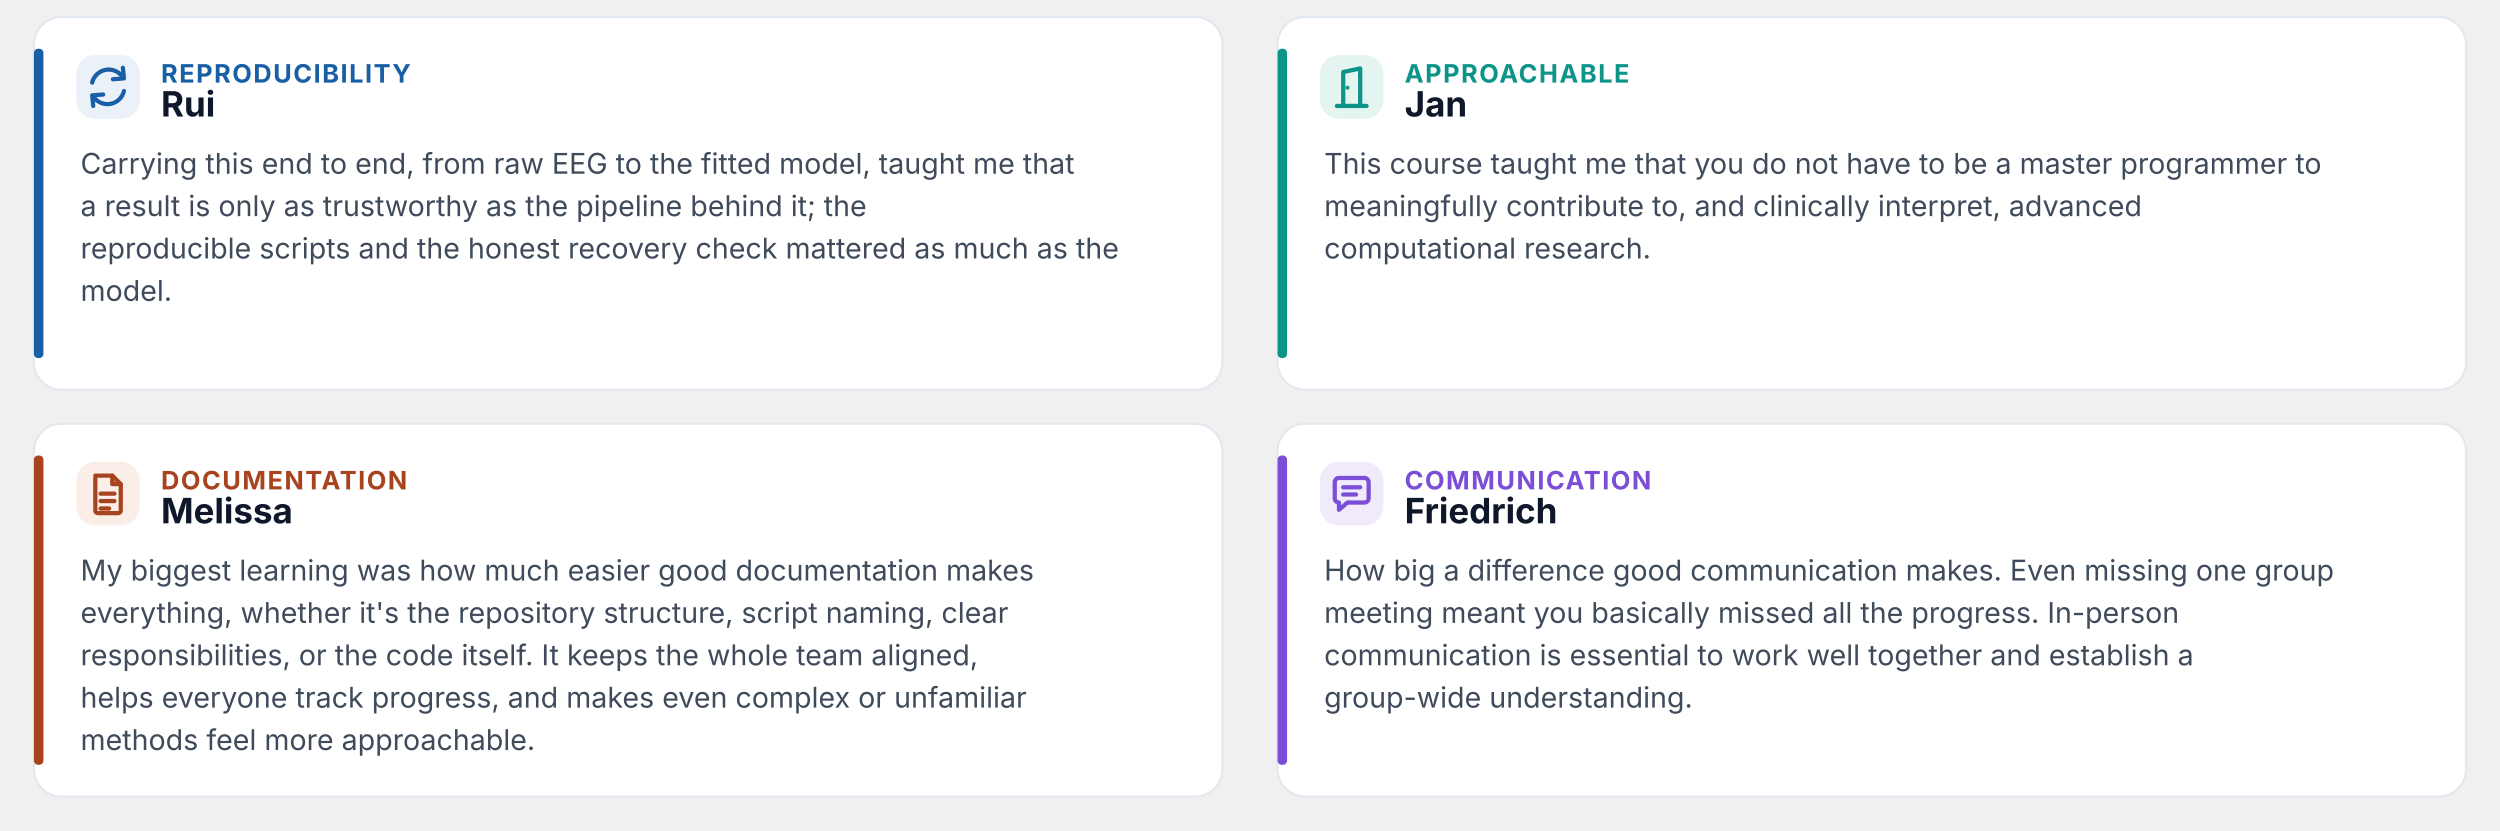
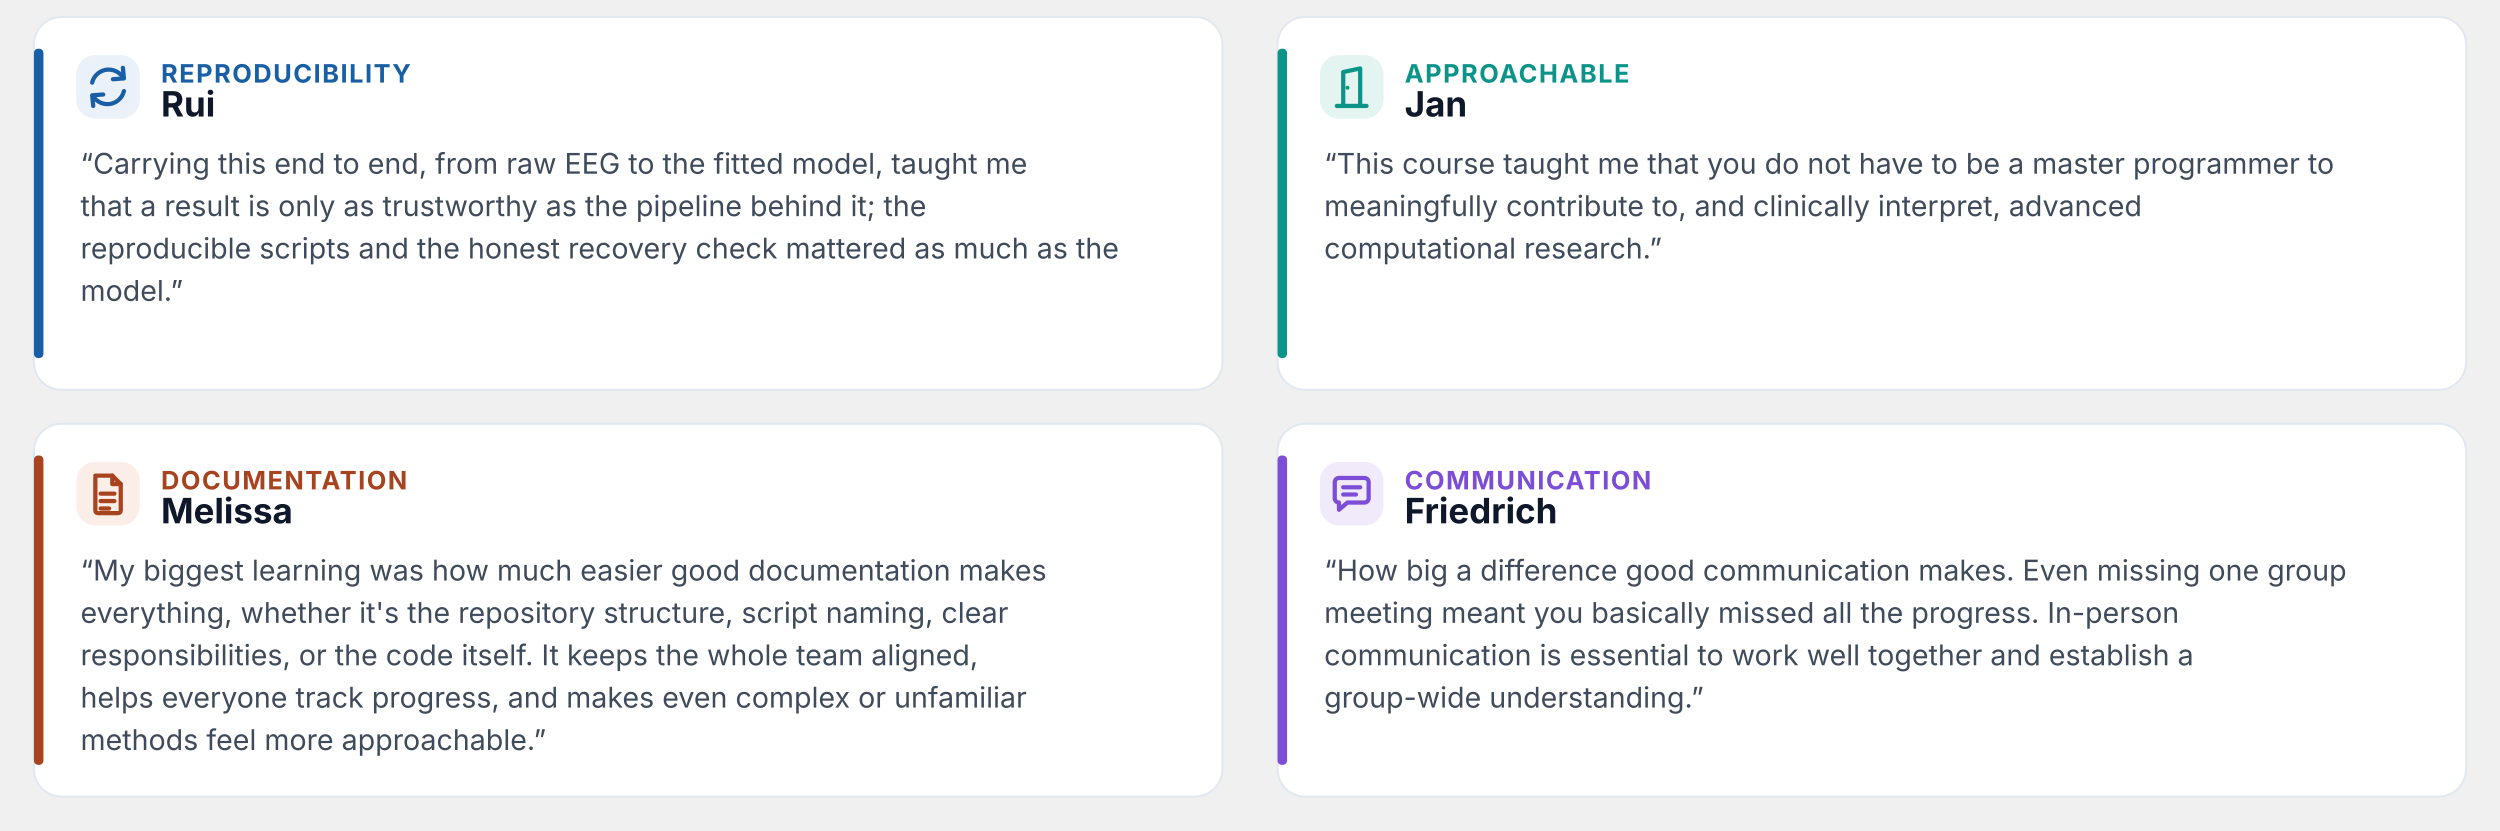
<svg xmlns="http://www.w3.org/2000/svg" viewBox="0 0 1180 392" font-family="-apple-system, BlinkMacSystemFont, 'Segoe UI', 'Inter', Helvetica, Arial, sans-serif">
  <rect x="16" y="8" width="561" height="176" rx="13" fill="#ffffff" stroke="#e2e8f0" stroke-width="1" />
  <rect x="16" y="23" width="4.5" height="146" rx="2" fill="#185FA5" />
  <rect x="36" y="26" width="30" height="30" rx="9" fill="#eaf1f9" />
  <g transform="translate(40,30)" fill="none" stroke="#185FA5" stroke-width="2" stroke-linecap="round" stroke-linejoin="round">
    <path d="M3.5 9 A 8 8 0 0 1 18 6.5" />
    <polyline points="18,2 18.5,7 13.3,7.4" />
    <path d="M18.5 13 A 8 8 0 0 1 4 15.5" />
    <polyline points="4,20 3.5,15 8.7,14.6" />
  </g>
  <text x="76" y="39" fill="#185FA5" font-size="12" font-weight="700" text-anchor="start" font-family="-apple-system, BlinkMacSystemFont, 'Segoe UI', 'Inter', Helvetica, Arial, sans-serif" letter-spacing="0.7">REPRODUCIBILITY</text>
  <text x="76" y="55" fill="#0f172a" font-size="16.5" font-weight="700" text-anchor="start" font-family="-apple-system, BlinkMacSystemFont, 'Segoe UI', 'Inter', Helvetica, Arial, sans-serif">Rui</text>
-   <text x="38" y="82" fill="#3f4b5b" font-size="13.5" font-weight="400" text-anchor="start" font-family="-apple-system, BlinkMacSystemFont, 'Segoe UI', 'Inter', Helvetica, Arial, sans-serif">Carrying this end to end, from raw EEG to the fitted model, taught me that</text>
-   <text x="38" y="102" fill="#3f4b5b" font-size="13.5" font-weight="400" text-anchor="start" font-family="-apple-system, BlinkMacSystemFont, 'Segoe UI', 'Inter', Helvetica, Arial, sans-serif">a result is only as trustworthy as the pipeline behind it; the</text>
+   <text x="38" y="82" fill="#3f4b5b" font-size="13.5" font-weight="400" text-anchor="start" font-family="-apple-system, BlinkMacSystemFont, 'Segoe UI', 'Inter', Helvetica, Arial, sans-serif">“Carrying this end to end, from raw EEG to the fitted model, taught me</text>
+   <text x="38" y="102" fill="#3f4b5b" font-size="13.5" font-weight="400" text-anchor="start" font-family="-apple-system, BlinkMacSystemFont, 'Segoe UI', 'Inter', Helvetica, Arial, sans-serif">that a result is only as trustworthy as the pipeline behind it; the</text>
  <text x="38" y="122" fill="#3f4b5b" font-size="13.5" font-weight="400" text-anchor="start" font-family="-apple-system, BlinkMacSystemFont, 'Segoe UI', 'Inter', Helvetica, Arial, sans-serif">reproducible scripts and the honest recovery check mattered as much as the</text>
-   <text x="38" y="142" fill="#3f4b5b" font-size="13.5" font-weight="400" text-anchor="start" font-family="-apple-system, BlinkMacSystemFont, 'Segoe UI', 'Inter', Helvetica, Arial, sans-serif">model.</text>
+   <text x="38" y="142" fill="#3f4b5b" font-size="13.5" font-weight="400" text-anchor="start" font-family="-apple-system, BlinkMacSystemFont, 'Segoe UI', 'Inter', Helvetica, Arial, sans-serif">model.”</text>
  <rect x="16" y="200" width="561" height="176" rx="13" fill="#ffffff" stroke="#e2e8f0" stroke-width="1" />
  <rect x="16" y="215" width="4.5" height="146" rx="2" fill="#a8431f" />
  <rect x="36" y="218" width="30" height="30" rx="9" fill="#fbeee8" />
  <g transform="translate(40,222)" fill="none" stroke="#a8431f" stroke-width="2" stroke-linecap="round" stroke-linejoin="round">
    <path d="M5 2.5 h8 l4 4 v12.5 a1.2 1.2 0 0 1 -1.2 1.2 H6.2 a1.2 1.2 0 0 1 -1.2 -1.2 V3.7 a1.2 1.2 0 0 1 1.2 -1.2 z" />
    <polyline points="13,2.5 13,6.5 17,6.5" />
    <line x1="7.5" y1="11" x2="14" y2="11" />
    <line x1="7.5" y1="14.5" x2="14" y2="14.5" />
    <line x1="7.5" y1="18" x2="11.5" y2="18" />
  </g>
  <text x="76" y="231" fill="#a8431f" font-size="12" font-weight="700" text-anchor="start" font-family="-apple-system, BlinkMacSystemFont, 'Segoe UI', 'Inter', Helvetica, Arial, sans-serif" letter-spacing="0.7">DOCUMENTATION</text>
  <text x="76" y="247" fill="#0f172a" font-size="16.5" font-weight="700" text-anchor="start" font-family="-apple-system, BlinkMacSystemFont, 'Segoe UI', 'Inter', Helvetica, Arial, sans-serif">Melissa</text>
-   <text x="38" y="274" fill="#3f4b5b" font-size="13.5" font-weight="400" text-anchor="start" font-family="-apple-system, BlinkMacSystemFont, 'Segoe UI', 'Inter', Helvetica, Arial, sans-serif">My biggest learning was how much easier good documentation makes</text>
+   <text x="38" y="274" fill="#3f4b5b" font-size="13.5" font-weight="400" text-anchor="start" font-family="-apple-system, BlinkMacSystemFont, 'Segoe UI', 'Inter', Helvetica, Arial, sans-serif">“My biggest learning was how much easier good documentation makes</text>
  <text x="38" y="294" fill="#3f4b5b" font-size="13.5" font-weight="400" text-anchor="start" font-family="-apple-system, BlinkMacSystemFont, 'Segoe UI', 'Inter', Helvetica, Arial, sans-serif">everything, whether it's the repository structure, script naming, clear</text>
  <text x="38" y="314" fill="#3f4b5b" font-size="13.5" font-weight="400" text-anchor="start" font-family="-apple-system, BlinkMacSystemFont, 'Segoe UI', 'Inter', Helvetica, Arial, sans-serif">responsibilities, or the code itself. It keeps the whole team aligned,</text>
  <text x="38" y="334" fill="#3f4b5b" font-size="13.5" font-weight="400" text-anchor="start" font-family="-apple-system, BlinkMacSystemFont, 'Segoe UI', 'Inter', Helvetica, Arial, sans-serif">helps everyone track progress, and makes even complex or unfamiliar</text>
-   <text x="38" y="354" fill="#3f4b5b" font-size="13.5" font-weight="400" text-anchor="start" font-family="-apple-system, BlinkMacSystemFont, 'Segoe UI', 'Inter', Helvetica, Arial, sans-serif">methods feel more approachable.</text>
+   <text x="38" y="354" fill="#3f4b5b" font-size="13.5" font-weight="400" text-anchor="start" font-family="-apple-system, BlinkMacSystemFont, 'Segoe UI', 'Inter', Helvetica, Arial, sans-serif">methods feel more approachable.”</text>
  <rect x="603" y="8" width="561" height="176" rx="13" fill="#ffffff" stroke="#e2e8f0" stroke-width="1" />
  <rect x="603" y="23" width="4.5" height="146" rx="2" fill="#0d9488" />
  <rect x="623" y="26" width="30" height="30" rx="9" fill="#e3f4f1" />
  <g transform="translate(627,30)" fill="none" stroke="#0d9488" stroke-width="2" stroke-linecap="round" stroke-linejoin="round">
    <path d="M4 20 H18" />
    <path d="M7 20 V4 L15 2.3 V20" />
    <circle cx="9" cy="11.4" r="0.95" fill="#0d9488" stroke="none" />
  </g>
  <text x="663" y="39" fill="#0d9488" font-size="12" font-weight="700" text-anchor="start" font-family="-apple-system, BlinkMacSystemFont, 'Segoe UI', 'Inter', Helvetica, Arial, sans-serif" letter-spacing="0.7">APPROACHABLE</text>
  <text x="663" y="55" fill="#0f172a" font-size="16.5" font-weight="700" text-anchor="start" font-family="-apple-system, BlinkMacSystemFont, 'Segoe UI', 'Inter', Helvetica, Arial, sans-serif">Jan</text>
-   <text x="625" y="82" fill="#3f4b5b" font-size="13.5" font-weight="400" text-anchor="start" font-family="-apple-system, BlinkMacSystemFont, 'Segoe UI', 'Inter', Helvetica, Arial, sans-serif">This course taught me that you do not have to be a master programmer to</text>
+   <text x="625" y="82" fill="#3f4b5b" font-size="13.5" font-weight="400" text-anchor="start" font-family="-apple-system, BlinkMacSystemFont, 'Segoe UI', 'Inter', Helvetica, Arial, sans-serif">“This course taught me that you do not have to be a master programmer to</text>
  <text x="625" y="102" fill="#3f4b5b" font-size="13.5" font-weight="400" text-anchor="start" font-family="-apple-system, BlinkMacSystemFont, 'Segoe UI', 'Inter', Helvetica, Arial, sans-serif">meaningfully contribute to, and clinically interpret, advanced</text>
-   <text x="625" y="122" fill="#3f4b5b" font-size="13.5" font-weight="400" text-anchor="start" font-family="-apple-system, BlinkMacSystemFont, 'Segoe UI', 'Inter', Helvetica, Arial, sans-serif">computational research.</text>
+   <text x="625" y="122" fill="#3f4b5b" font-size="13.5" font-weight="400" text-anchor="start" font-family="-apple-system, BlinkMacSystemFont, 'Segoe UI', 'Inter', Helvetica, Arial, sans-serif">computational research.”</text>
  <rect x="603" y="200" width="561" height="176" rx="13" fill="#ffffff" stroke="#e2e8f0" stroke-width="1" />
  <rect x="603" y="215" width="4.5" height="146" rx="2" fill="#7c4dd6" />
  <rect x="623" y="218" width="30" height="30" rx="9" fill="#f0eafb" />
  <g transform="translate(627,222)" fill="none" stroke="#7c4dd6" stroke-width="2" stroke-linecap="round" stroke-linejoin="round">
    <path d="M3 5.6 a2 2 0 0 1 2 -2 h12 a2 2 0 0 1 2 2 v7.6 a2 2 0 0 1 -2 2 H9 l-4 3.4 V15.2 H5 a2 2 0 0 1 -2 -2 z" />
    <line x1="7" y1="8" x2="15" y2="8" />
    <line x1="7" y1="11.4" x2="13" y2="11.4" />
  </g>
  <text x="663" y="231" fill="#7c4dd6" font-size="12" font-weight="700" text-anchor="start" font-family="-apple-system, BlinkMacSystemFont, 'Segoe UI', 'Inter', Helvetica, Arial, sans-serif" letter-spacing="0.7">COMMUNICATION</text>
  <text x="663" y="247" fill="#0f172a" font-size="16.5" font-weight="700" text-anchor="start" font-family="-apple-system, BlinkMacSystemFont, 'Segoe UI', 'Inter', Helvetica, Arial, sans-serif">Friedrich</text>
-   <text x="625" y="274" fill="#3f4b5b" font-size="13.5" font-weight="400" text-anchor="start" font-family="-apple-system, BlinkMacSystemFont, 'Segoe UI', 'Inter', Helvetica, Arial, sans-serif">How big a difference good communication makes. Even missing one group</text>
+   <text x="625" y="274" fill="#3f4b5b" font-size="13.5" font-weight="400" text-anchor="start" font-family="-apple-system, BlinkMacSystemFont, 'Segoe UI', 'Inter', Helvetica, Arial, sans-serif">“How big a difference good communication makes. Even missing one group</text>
  <text x="625" y="294" fill="#3f4b5b" font-size="13.5" font-weight="400" text-anchor="start" font-family="-apple-system, BlinkMacSystemFont, 'Segoe UI', 'Inter', Helvetica, Arial, sans-serif">meeting meant you basically missed all the progress. In-person</text>
  <text x="625" y="314" fill="#3f4b5b" font-size="13.5" font-weight="400" text-anchor="start" font-family="-apple-system, BlinkMacSystemFont, 'Segoe UI', 'Inter', Helvetica, Arial, sans-serif">communication is essential to work well together and establish a</text>
-   <text x="625" y="334" fill="#3f4b5b" font-size="13.5" font-weight="400" text-anchor="start" font-family="-apple-system, BlinkMacSystemFont, 'Segoe UI', 'Inter', Helvetica, Arial, sans-serif">group-wide understanding.</text>
+   <text x="625" y="334" fill="#3f4b5b" font-size="13.5" font-weight="400" text-anchor="start" font-family="-apple-system, BlinkMacSystemFont, 'Segoe UI', 'Inter', Helvetica, Arial, sans-serif">group-wide understanding.”</text>
</svg>
